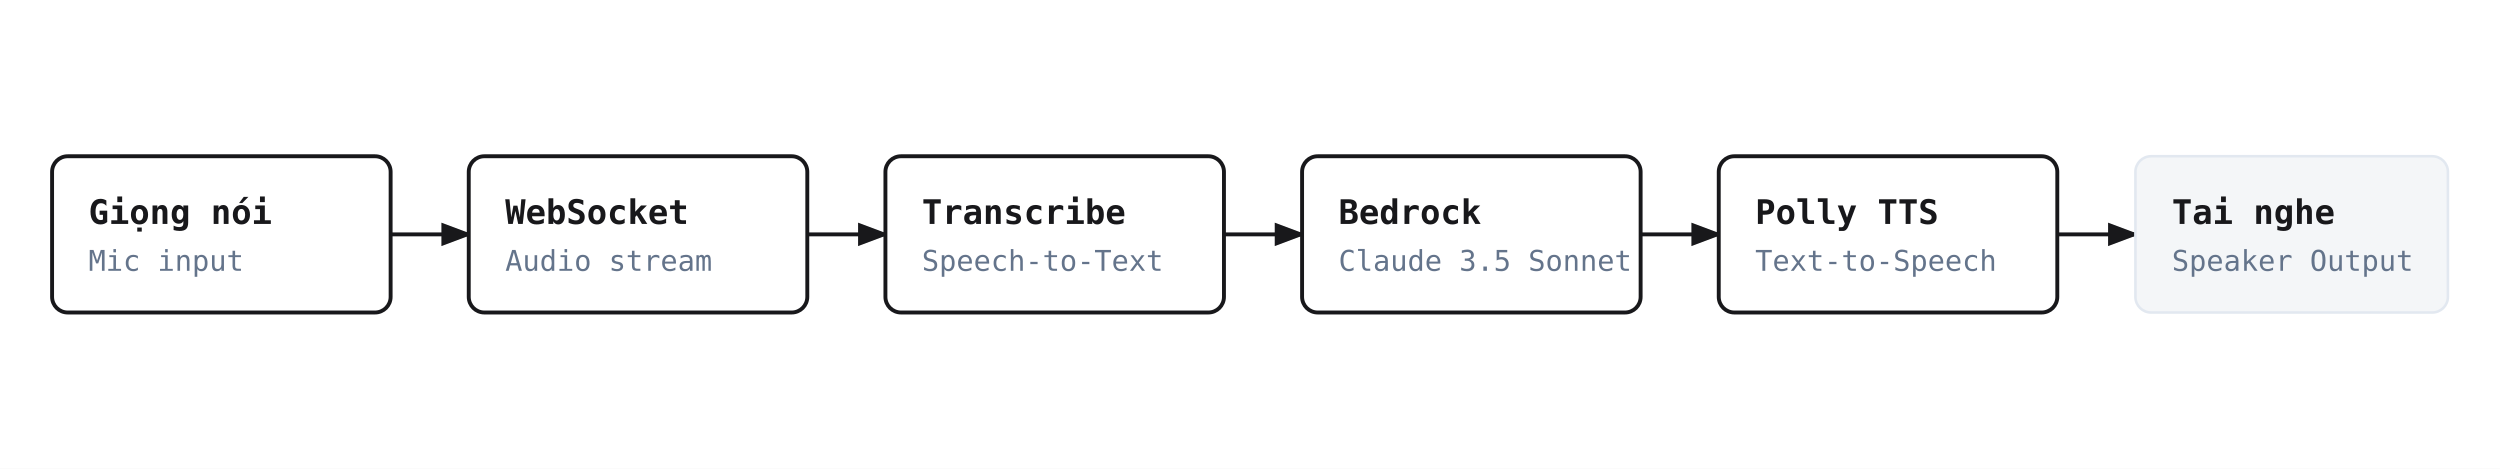
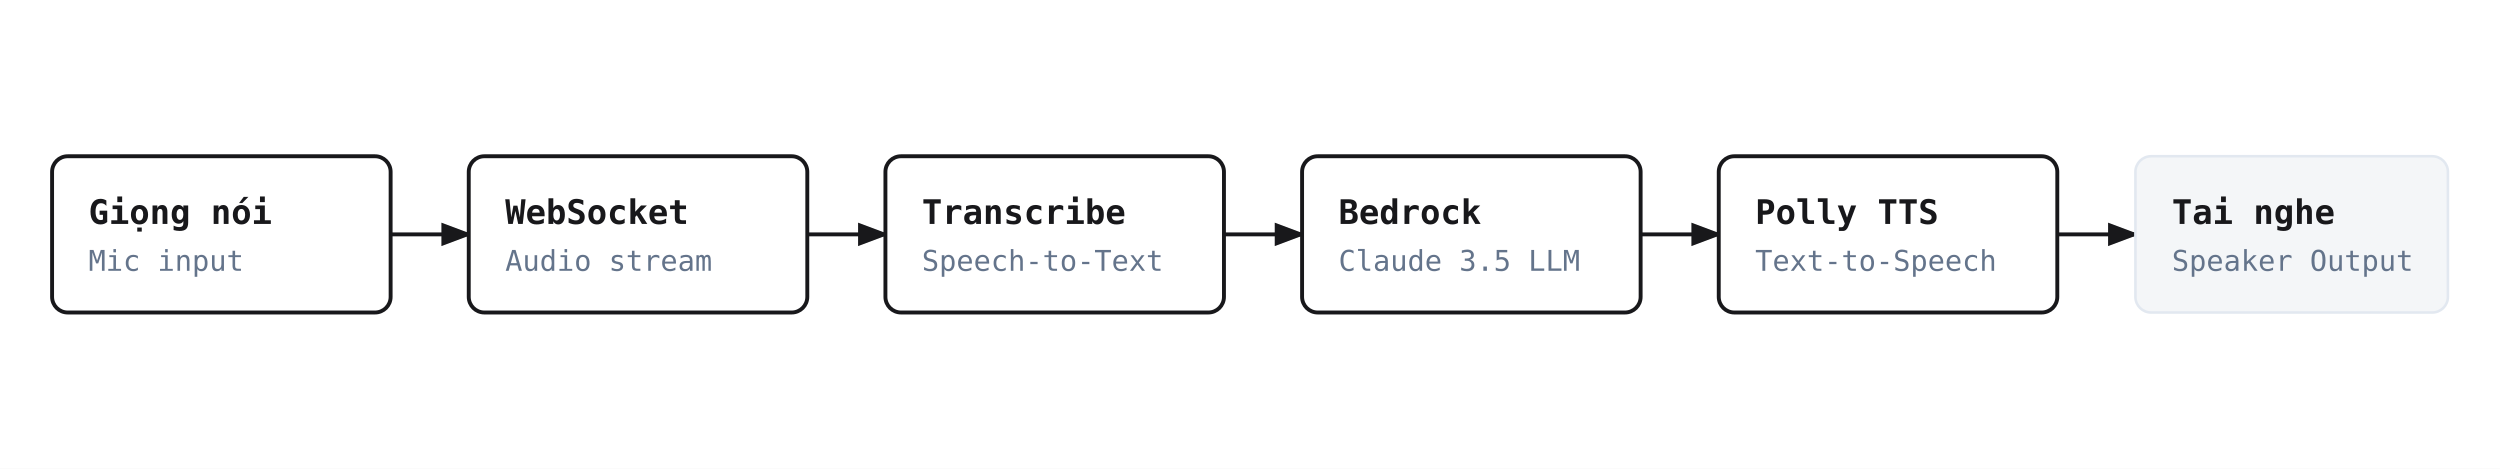
<svg xmlns="http://www.w3.org/2000/svg" viewBox="0 0 960 180" width="960" height="180">
  <style>
    text { font-family: ui-monospace, SFMono-Regular, Menlo, Consolas, monospace; }
    .nm { font-size: 13px; font-weight: 600; fill: #18181b; }
    .dt { font-size: 11px; fill: #64748b; }
    .al { font-size: 11px; fill: #64748b; }
  </style>
  <defs>
    <marker id="arr-main-light" markerWidth="8" markerHeight="6" refX="7" refY="3" orient="auto">
      <polygon points="0 0, 8 3, 0 6" fill="#18181b" />
    </marker>
    <marker id="arr-sec-light" markerWidth="8" markerHeight="6" refX="7" refY="3" orient="auto">
      <polygon points="0 0, 8 3, 0 6" fill="#64748b" />
    </marker>
    <marker id="arr-acc-light" markerWidth="8" markerHeight="6" refX="7" refY="3" orient="auto-start-reverse">
      <polygon points="0 0, 8 3, 0 6" fill="#2563eb" />
    </marker>
  </defs>
  <rect width="960" height="180" fill="#ffffff" />
  <path d="M 150 90 H 180" fill="none" stroke="#18181b" stroke-width="1.5" marker-end="url(#arr-main-light)" />
  <path d="M 310 90 H 340" fill="none" stroke="#18181b" stroke-width="1.5" marker-end="url(#arr-main-light)" />
  <path d="M 470 90 H 500" fill="none" stroke="#18181b" stroke-width="1.5" marker-end="url(#arr-main-light)" />
  <path d="M 630 90 H 660" fill="none" stroke="#18181b" stroke-width="1.5" marker-end="url(#arr-main-light)" />
  <path d="M 790 90 H 820" fill="none" stroke="#18181b" stroke-width="1.5" marker-end="url(#arr-main-light)" />
  <rect x="20" y="60" width="130" height="60" rx="6" fill="#ffffff" stroke="#18181b" stroke-width="1.5" />
  <text x="34" y="86" class="nm">Giọng nói</text>
  <text x="34" y="104" class="dt">Mic input</text>
  <rect x="180" y="60" width="130" height="60" rx="6" fill="#ffffff" stroke="#18181b" stroke-width="1.5" />
  <text x="194" y="86" class="nm">WebSocket</text>
  <text x="194" y="104" class="dt">Audio stream</text>
  <rect x="340" y="60" width="130" height="60" rx="6" fill="#ffffff" stroke="#18181b" stroke-width="1.5" />
  <text x="354" y="86" class="nm">Transcribe</text>
  <text x="354" y="104" class="dt">Speech-to-Text</text>
  <rect x="500" y="60" width="130" height="60" rx="6" fill="#ffffff" stroke="#18181b" stroke-width="1.5" />
  <text x="514" y="86" class="nm">Bedrock</text>
-   <text x="514" y="104" class="dt">Claude 3.5 Sonnet</text>
+   <text x="514" y="104" class="dt">Claude 3.5 LLM</text>
  <rect x="660" y="60" width="130" height="60" rx="6" fill="#ffffff" stroke="#18181b" stroke-width="1.5" />
  <text x="674" y="86" class="nm">Polly TTS</text>
  <text x="674" y="104" class="dt">Text-to-Speech</text>
  <rect x="820" y="60" width="120" height="60" rx="6" fill="#f4f6f8" stroke="#e2e8f0" stroke-width="1.0" />
  <text x="834" y="86" class="nm">Tai nghe</text>
  <text x="834" y="104" class="dt">Speaker Output</text>
</svg>
